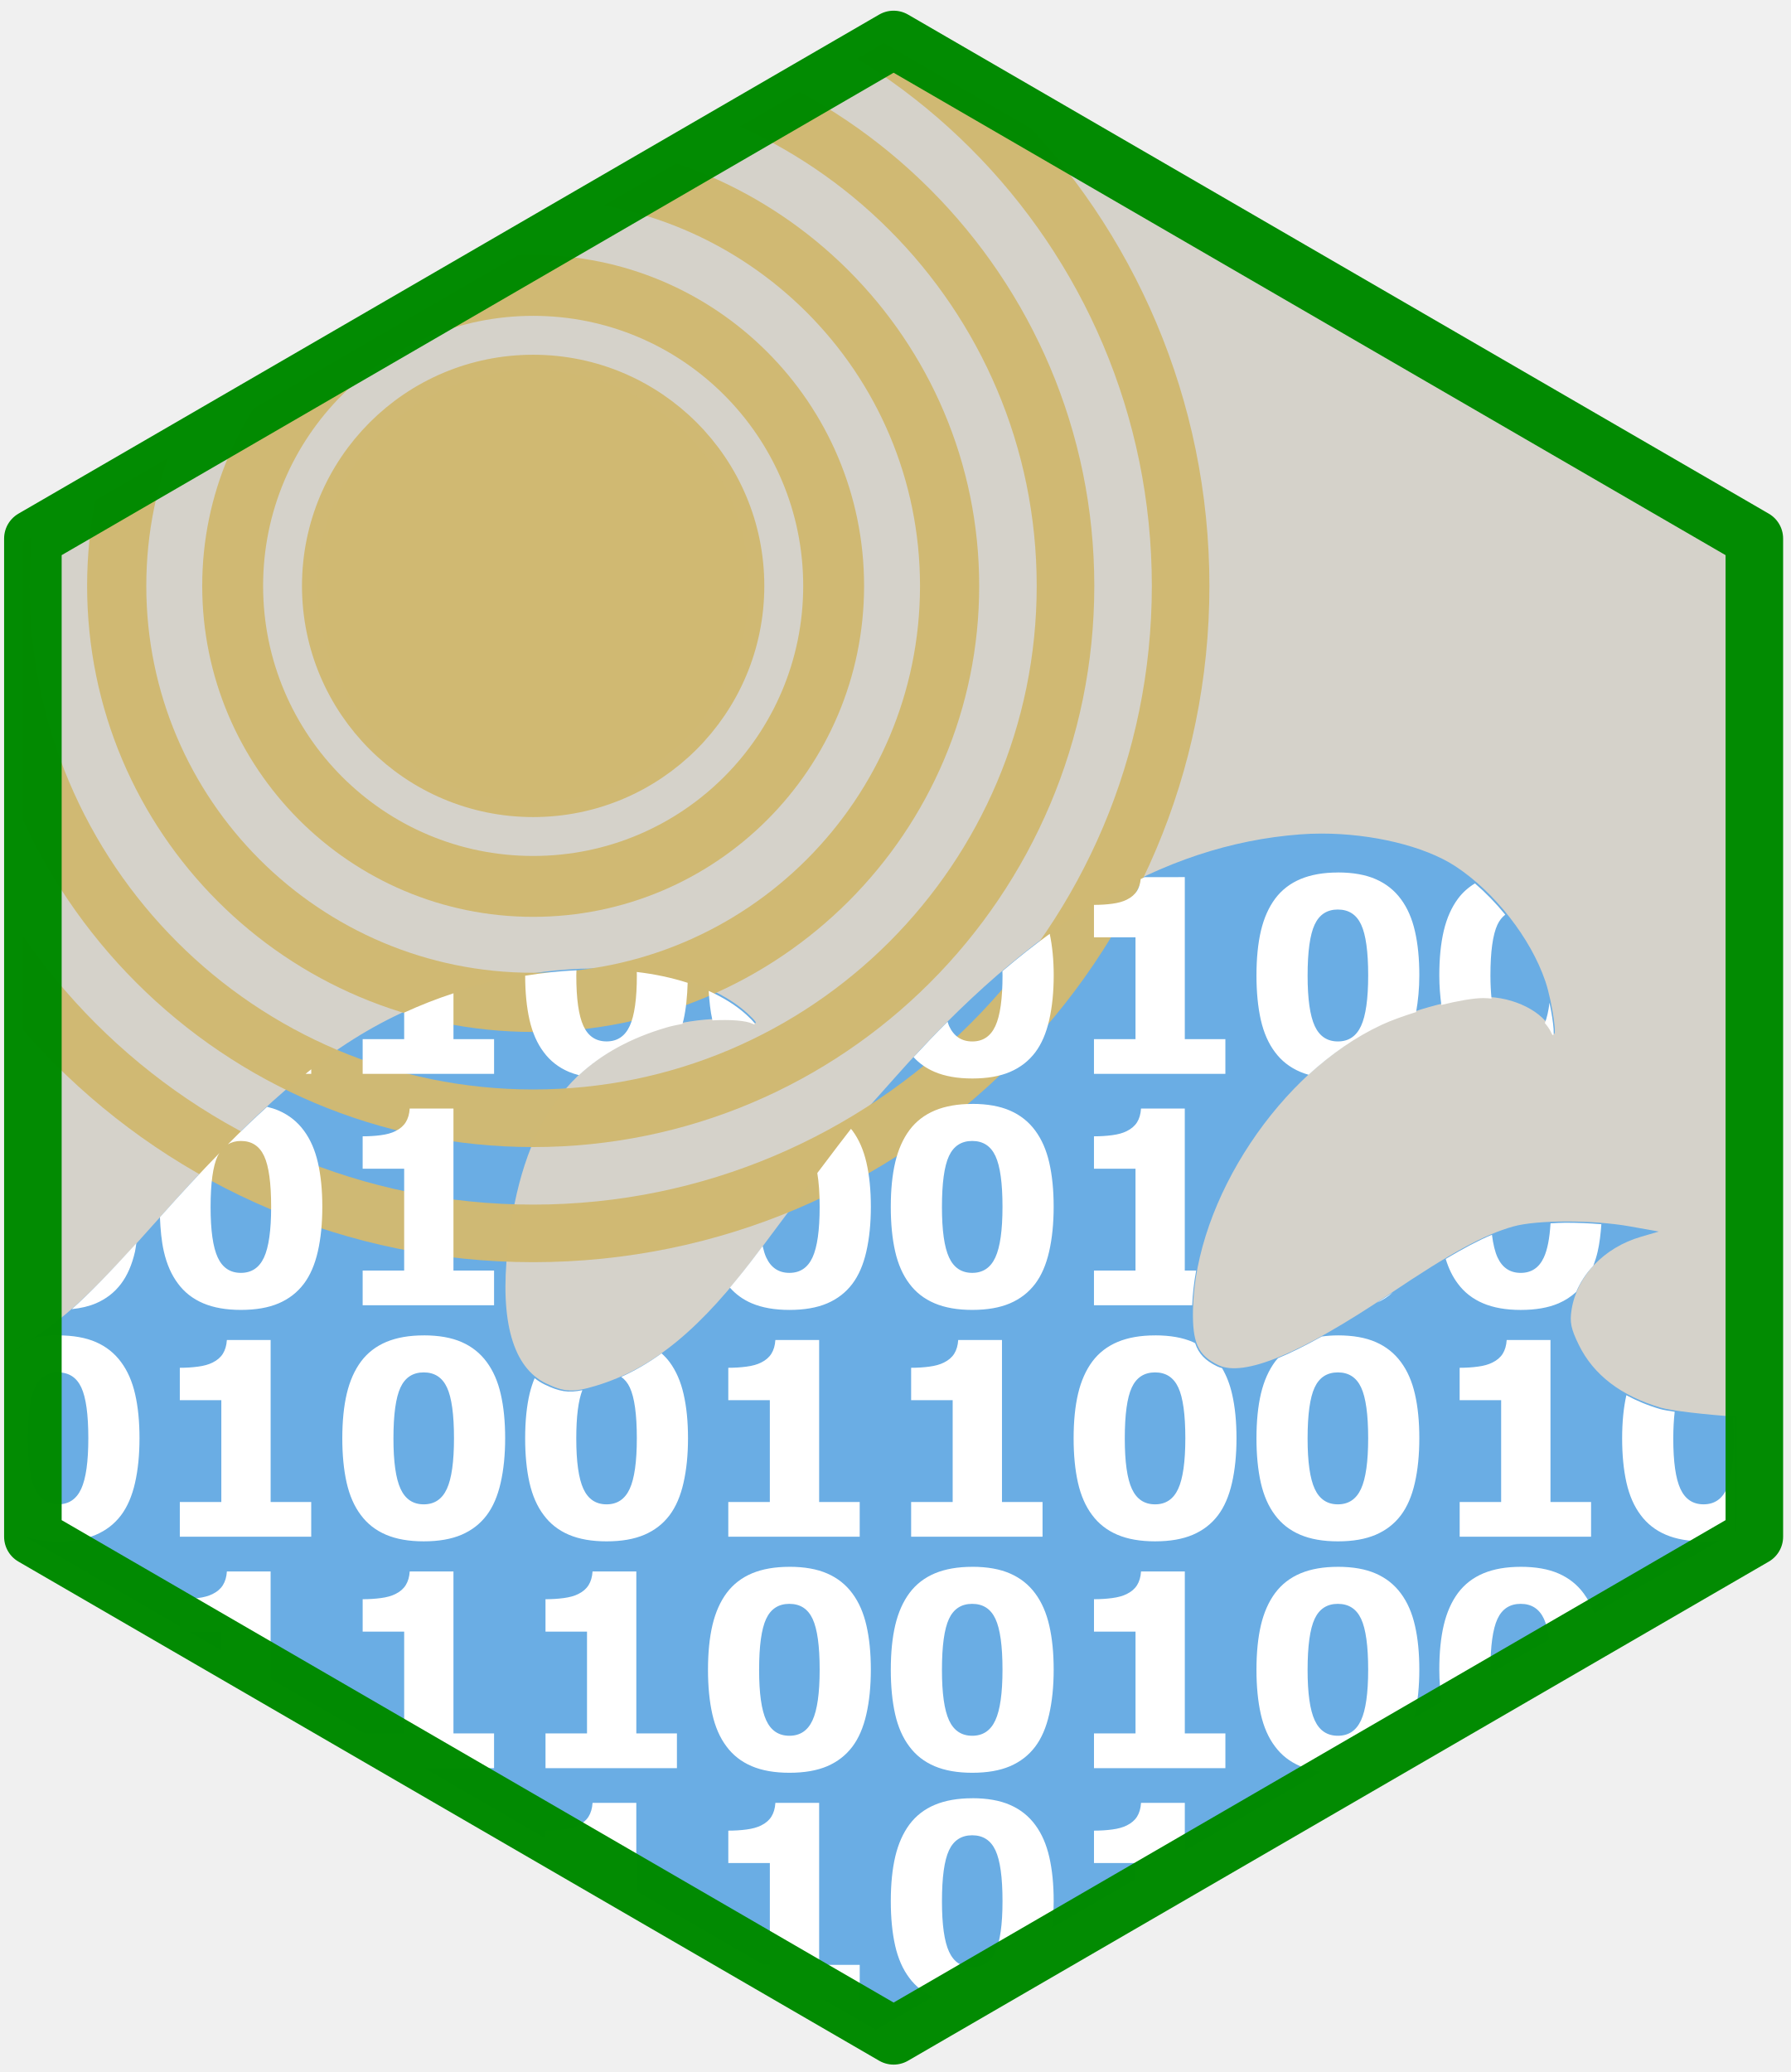
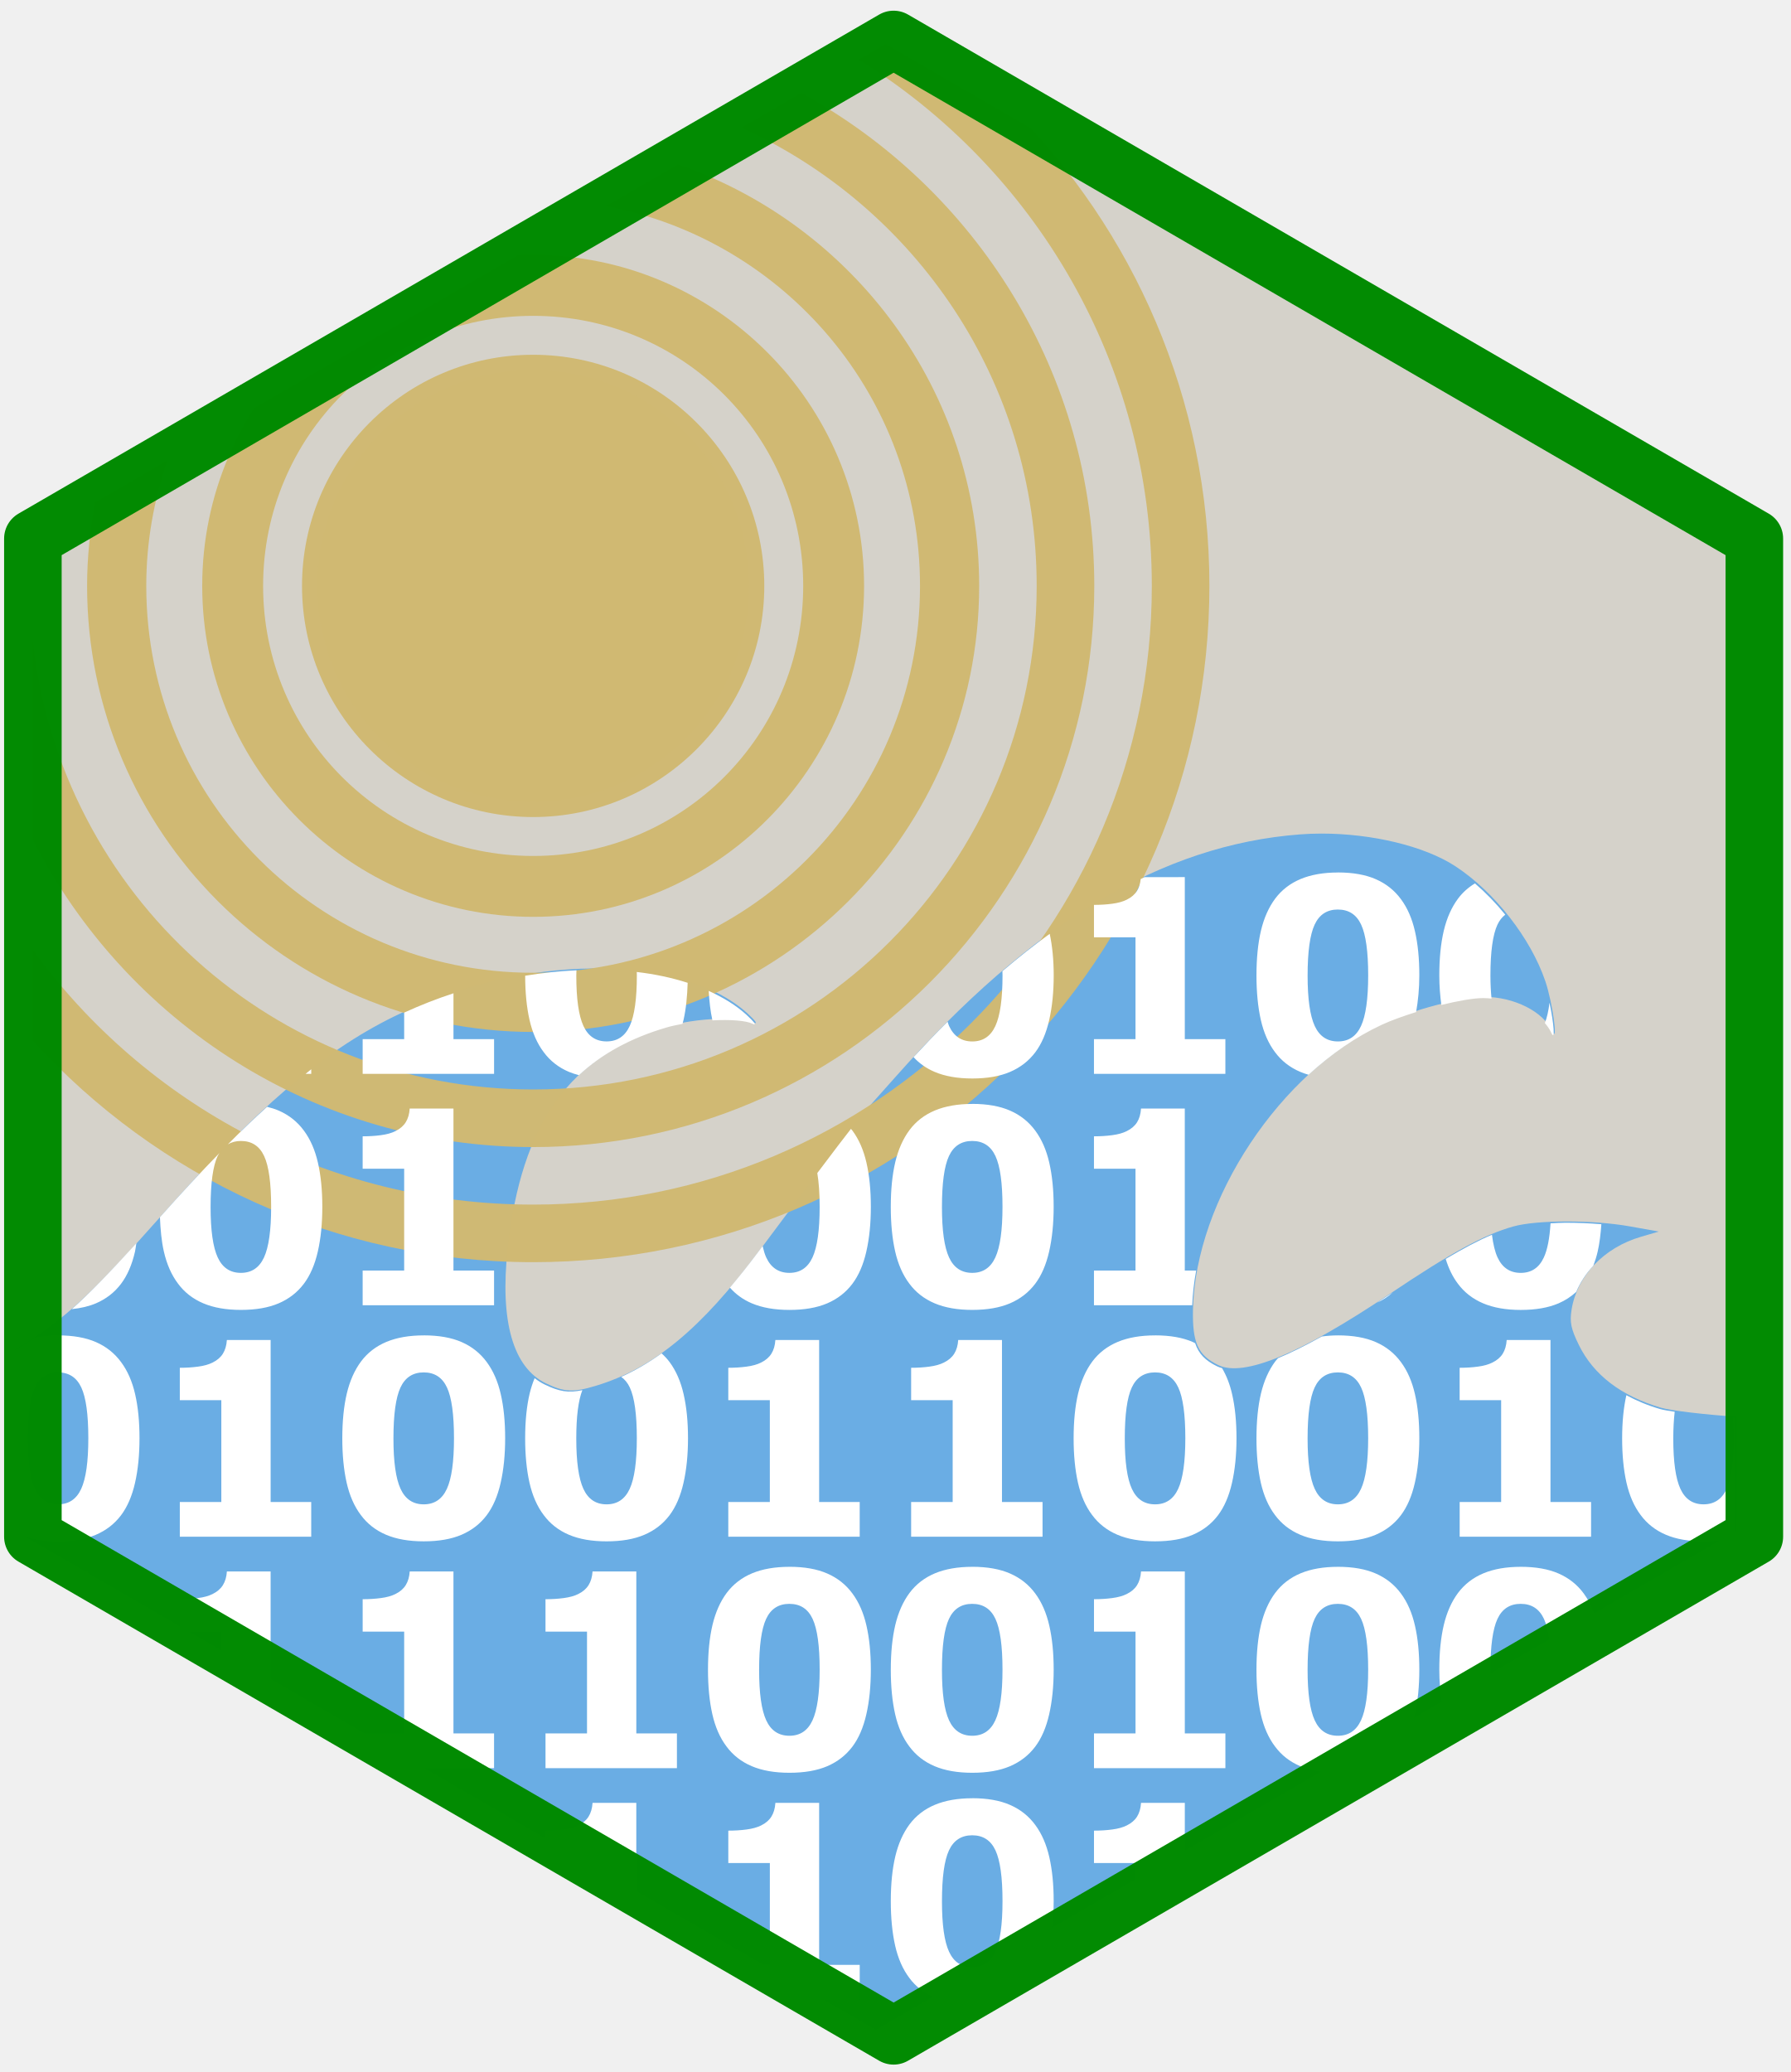
<svg xmlns="http://www.w3.org/2000/svg" viewBox="0 0 124.44 144.00" id="svg2" version="1.1">
  <defs id="defs4">
    <style type="text/css" id="style6">
    line, polyline, path, rect, circle {
      fill: none;
      stroke: #000000;
      stroke-linecap: round;
      stroke-linejoin: round;
      stroke-miterlimit: 10.00;
    }
  </style>
    <mask maskUnits="userSpaceOnUse" id="mask4581">
      <polyline transform="translate(93.114,32.081)" points="2.285 37.429 2.285 106.799 62.105 141.486 121.926 106.799 121.926 37.429 62.105 2.743 2.285 37.429" style="fill:#dedccf;fill-opacity:1;fill-rule:nonzero;stroke:#008a00;stroke-width:4;stroke-linecap:round;stroke-linejoin:round;stroke-miterlimit:10;stroke-opacity:0.99" clip-path="url(#cpMHwxMjQuNDQxfDE0My45OTd8MC4xNDMxMzc=)" id="polyline4583" />
    </mask>
    <clipPath clipPathUnits="userSpaceOnUse" id="clipPath5085">
      <polyline transform="translate(-62.73269,-31.46915)" points="2.285 37.429 2.285 106.799 62.105 141.486 121.926 106.799 121.926 37.429 62.105 2.743 2.285 37.429" style="fill:#d5d2ca;fill-opacity:1;fill-rule:nonzero;stroke:none;stroke-width:4;stroke-linecap:round;stroke-linejoin:round;stroke-miterlimit:10;stroke-opacity:0.99" clip-path="url(#cpMHwxMjQuNDQxfDE0My45OTd8MC4xNDMxMzc=)" id="polyline5087" />
    </clipPath>
  </defs>
  <rect width="100%" height="100%" style="fill:none;stroke:none;stroke-linecap:round;stroke-linejoin:round;stroke-miterlimit:10" id="rect8" x="-0.954" y="-1.361" />
  <rect x="-0.954" y="-1.221" width="124.44" height="143.71" style="fill:none;stroke:none;stroke-width:1.07;stroke-linecap:round;stroke-linejoin:round;stroke-miterlimit:10" clip-path="url(#cpMHwxMjQuNDQxfDE0My44NTd8MC4xNDMxMzc=)" id="rect15" />
  <rect x="-1.094" y="-1.221" width="124.58" height="143.85" style="fill:none;stroke:none;stroke-width:1.07;stroke-linecap:round;stroke-linejoin:round;stroke-miterlimit:10" clip-path="url(#cpMHwxMjQuNDQxfDE0My45OTd8MC4xNDMxMzc=)" id="rect27" />
  <polyline points="2.285 37.429 2.285 106.799 62.105 141.486 121.926 106.799 121.926 37.429 62.105 2.743 2.285 37.429" style="fill:#d5d2ca;fill-opacity:1;fill-rule:nonzero;stroke:none;stroke-width:4;stroke-linecap:round;stroke-linejoin:round;stroke-miterlimit:10;stroke-opacity:0.99" clip-path="url(#cpMHwxMjQuNDQxfDE0My45OTd8MC4xNDMxMzc=)" id="polyline29" transform="translate(-0.954,-1.360969)" />
  <path style="fill:#6aade4;fill-opacity:1;fill-rule:nonzero;stroke:none;stroke-width:4;stroke-linecap:round;stroke-linejoin:round;stroke-miterlimit:10;stroke-opacity:0.99" clip-path="url(#cpMHwxMjQuNDQxfDE0My45OTd8MC4xNDMxMzc=)" d="m 91.834,57.932 c -0.5,6.3e-4 -0.997,0.019 -1.486,0.057 -9.602,0.731 -18.599,6.126 -28.117,16.861 -0.925,1.043 -1.892,2.128 -2.148,2.41 -0.422,0.464 -2.046,2.611 -7.379,9.758 -3.998,5.358 -7.306,8.082 -11.275,9.287 -1.586,0.481 -2.214,0.451 -3.5,-0.172 -2.28,-1.104 -3.193,-4.322 -2.648,-9.34 0.95,-8.759 4.328,-13.465 11.096,-15.463 1.954,-0.577 5.077,-0.715 6.012,-0.266 0.308,0.148 0.109,-0.136 -0.445,-0.639 -4.7,-4.257 -15.74,-4.147 -24.613,0.246 -4.963,2.457 -9.459,6.319 -16.232,13.947 -4.285,4.826 -6.255,6.711 -8.746,8.367 -0.441,0.293 -0.877,0.565 -1.307,0.812 v 12.588 l 59.818,34.688 59.822,-34.688 v -7.924 c -2.109,-0.141 -4.527,-0.418 -5.23,-0.623 -2.784,-0.813 -4.705,-2.28 -5.727,-4.367 -0.55,-1.124 -0.644,-1.581 -0.504,-2.455 0.376,-2.35 2.246,-4.312 4.828,-5.064 l 1.234,-0.361 -2.008,-0.359 c -2.549,-0.457 -6.452,-0.456 -8.094,0.002 -2.028,0.565 -4.284,1.795 -8.594,4.688 -6.231,4.182 -10.164,5.811 -11.936,4.943 -1.402,-0.686 -1.793,-1.554 -1.744,-3.863 0.161,-7.632 6.083,-16.549 13.189,-19.861 2.025,-0.944 5.499,-1.861 7.055,-1.861 2.071,-7.4e-4 4.118,1.032 4.723,2.385 0.432,0.967 0.031,-1.964 -0.473,-3.457 -1.013,-3.001 -3.537,-6.228 -6.268,-8.012 -2.143,-1.399 -5.801,-2.268 -9.303,-2.264 z" id="polyline29-3-1" />
  <g id="g5036" transform="translate(62.05369,31.71919)" style="stroke:#d0b972;stroke-opacity:0.984" clip-path="url(#clipPath5085)">
-     <circle r="15" cy="9" cx="-25" id="path4967" style="opacity:1;fill:#d0b972;fill-opacity:1;fill-rule:nonzero;stroke:#d0b972;stroke-width:2.131;stroke-linecap:round;stroke-linejoin:round;stroke-miterlimit:10;stroke-dasharray:none;stroke-opacity:0.984;paint-order:markers stroke fill" />
-     <ellipse ry="20.884" rx="20.884" cy="9" cx="-25" id="path4969" style="opacity:1;fill:none;fill-opacity:1;fill-rule:nonzero;stroke:#d0b972;stroke-width:4.232;stroke-linecap:round;stroke-linejoin:round;stroke-miterlimit:10;stroke-dasharray:none;stroke-opacity:0.984;paint-order:markers stroke fill" />
-     <circle r="28.943" cy="9" cx="-25" id="path4969-3" style="opacity:1;fill:none;fill-opacity:1;fill-rule:nonzero;stroke:#d0b972;stroke-width:4.113;stroke-linecap:round;stroke-linejoin:round;stroke-miterlimit:10;stroke-dasharray:none;stroke-opacity:0.984;paint-order:markers stroke fill" />
-     <ellipse ry="36.998" rx="36.998" cy="9" cx="-25" id="path4969-3-3" style="opacity:1;fill:none;fill-opacity:1;fill-rule:nonzero;stroke:#d0b972;stroke-width:4.003;stroke-linecap:round;stroke-linejoin:round;stroke-miterlimit:10;stroke-dasharray:none;stroke-opacity:0.984;paint-order:markers stroke fill" />
-     <ellipse ry="44.999" rx="44.999" cy="9" cx="-25" id="path4969-3-3-6" style="opacity:1;fill:none;fill-opacity:1;fill-rule:nonzero;stroke:#d0b972;stroke-width:4.002;stroke-linecap:round;stroke-linejoin:round;stroke-miterlimit:10;stroke-dasharray:none;stroke-opacity:0.984;paint-order:markers stroke fill" />
+     <g id="path4967">
+       <path style="color:#000000;fill:#d0b972;fill-opacity:0.984;stroke:none;stroke-linecap:round;stroke-linejoin:round;stroke-miterlimit:10;stroke-opacity:1;-inkscape-stroke:none;paint-order:markers stroke fill" d="m -25,-7.064 c -8.86,0 -16.064,7.204 -16.064,16.064 0,8.86 7.204,16.064 16.064,16.064 8.86,0 16.064,-7.204 16.064,-16.064 0,-8.86 -7.204,-16.064 -16.064,-16.064 z m 0,2.129 c 7.709,0 13.936,6.227 13.936,13.936 0,7.709 -6.227,13.936 -13.936,13.936 -7.709,0 -13.936,-6.227 -13.936,-13.936 0,-7.709 6.227,-13.936 13.936,-13.936 z" id="path420" />
+       <path style="color:#000000;fill:#d0b972;stroke:none;stroke-width:2.131;stroke-linecap:round;stroke-linejoin:round;stroke-miterlimit:10;stroke-opacity:1;-inkscape-stroke:none;paint-order:markers stroke fill" d="M -10,9 A 15,15 0 0 1 -25,24 15,15 0 0 1 -40,9 15,15 0 0 1 -25,-6 15,15 0 0 1 -10,9 Z" id="path422" />
+     </g>
+     <path style="color:#000000;fill:#d0b972;fill-opacity:0.984;stroke:none;stroke-linecap:round;stroke-linejoin:round;stroke-miterlimit:10;stroke-opacity:1;-inkscape-stroke:none;paint-order:markers stroke fill" d="m -25,-14 c -12.677,0 -23,10.323 -23,23 0,12.677 10.323,23 23,23 12.677,0 23,-10.323 23,-23 0,-12.677 -10.323,-23 -23,-23 z m 0,4.232 c 10.39,0 18.768,8.377 18.768,18.768 0,10.39 -8.377,18.768 -18.768,18.768 -10.39,0 -18.768,-8.377 -18.768,-18.768 0,-10.39 8.377,-18.768 18.768,-18.768 z" id="path4969" />
+     <path id="path657" style="color:#000000;fill:#d0b972;fill-opacity:0.984;stroke:none;stroke-linecap:round;stroke-linejoin:round;stroke-miterlimit:10;stroke-opacity:1;-inkscape-stroke:none;paint-order:markers stroke fill" d="M -14.931 -20.29 L -19.923 -17.395 C -7.488 -15.026 1.886 -4.136 1.886 9 C 1.886 23.873 -10.127 35.886 -25.001 35.886 C -39.875 35.886 -51.888 23.873 -51.888 9 C -51.888 5.946 -51.357 3.024 -50.423 0.291 L -55.437 3.199 C -55.794 5.08 -56.001 7.015 -56.001 9 C -56.001 26.096 -42.097 40 -25.001 40 C -7.905 40 5.999 26.096 5.999 9 C 5.999 -4.569 -2.77 -16.097 -14.931 -20.29 z " />
+     <path id="path4969-3-3" style="color:#000000;fill:#d0b972;fill-opacity:0.984;stroke:none;stroke-linecap:round;stroke-linejoin:round;stroke-miterlimit:10;stroke-opacity:1;-inkscape-stroke:none;paint-order:markers stroke fill" d="M -6.368 -25.254 L -10.526 -22.844 C 1.579 -17.342 9.995 -5.182 9.995 9 C 9.995 28.351 -5.649 43.996 -25.001 43.996 C -43.036 43.996 -57.836 30.404 -59.769 12.89 L -59.769 26.642 C -53.32 39.306 -40.168 48 -25.001 48 C -3.486 48 13.999 30.515 13.999 9 C 13.999 -5.77 5.758 -18.636 -6.368 -25.254 z " />
+     <path id="path4969-3-3-6" style="color:#000000;fill:#d0b972;fill-opacity:0.984;stroke:none;stroke-linecap:round;stroke-linejoin:round;stroke-miterlimit:10;stroke-opacity:1;-inkscape-stroke:none;paint-order:markers stroke fill" d="M 8.192 -24.256 L 0.052 -28.977 L -2.372 -27.573 C 9.859 -19.997 17.997 -6.464 17.997 9 C 17.997 32.771 -1.23 51.998 -25.001 51.998 C -39.304 51.998 -51.954 45.03 -59.769 34.306 L -59.769 40.605 C -51.168 50.059 -38.771 56 -25.001 56 C 0.933 56 21.999 34.933 21.999 9 C 21.999 -3.984 16.72 -15.745 8.192 -24.256 z " />
  </g>
  <path style="fill:#ffffff;fill-opacity:1;fill-rule:nonzero;stroke:none;stroke-width:4;stroke-linecap:round;stroke-linejoin:round;stroke-miterlimit:10;stroke-opacity:0.99" clip-path="url(#cpMHwxMjQuNDQxfDE0My45OTd8MC4xNDMxMzc=)" d="m 92.983,60.637 c -1.005,0 -1.868,0.152 -2.59,0.453 -0.722,0.302 -1.31,0.754 -1.764,1.357 -0.454,0.61 -0.785,1.355 -0.994,2.236 -0.207,0.878 -0.311,1.916 -0.311,3.111 0,1.158 0.1,2.186 0.301,3.082 0.203,0.894 0.531,1.643 0.986,2.244 0.447,0.606 1.032,1.064 1.754,1.371 0.183,0.078 0.376,0.145 0.578,0.203 1.569,-1.438 3.285,-2.633 5.078,-3.469 0.676,-0.315 1.524,-0.613 2.398,-0.889 0.137,-0.778 0.223,-1.615 0.223,-2.553 0,-1.158 -0.1,-2.178 -0.303,-3.061 -0.201,-0.883 -0.525,-1.627 -0.973,-2.23 -0.454,-0.618 -1.037,-1.078 -1.748,-1.389 -0.709,-0.312 -1.59,-0.469 -2.637,-0.469 z m -13.436,0.322 c -0.089,0.042 -0.178,0.09 -0.268,0.133 -0.036,0.319 -0.115,0.596 -0.254,0.818 -0.159,0.254 -0.398,0.46 -0.717,0.617 -0.269,0.135 -0.604,0.228 -1.01,0.281 -0.404,0.055 -0.827,0.08 -1.268,0.08 v 2.252 h 2.887 v 7.078 h -2.887 v 2.412 h 9.133 v -2.412 h -2.82 v -11.26 z m 22.961,0.436 c -0.457,0.276 -0.85,0.625 -1.172,1.053 -0.454,0.61 -0.785,1.355 -0.994,2.236 -0.207,0.878 -0.311,1.916 -0.311,3.111 0,0.743 0.058,1.412 0.141,2.047 1.142,-0.28 2.219,-0.476 2.904,-0.477 0.195,-7e-5 0.39,0.017 0.584,0.035 -0.045,-0.477 -0.076,-0.994 -0.076,-1.596 0,-1.663 0.163,-2.843 0.488,-3.543 0.139,-0.299 0.326,-0.522 0.543,-0.693 -0.646,-0.795 -1.358,-1.528 -2.107,-2.174 z m -9.525,1.816 c 0.753,0 1.292,0.351 1.617,1.051 0.325,0.7 0.488,1.873 0.488,3.523 0,1.633 -0.167,2.806 -0.498,3.521 -0.331,0.716 -0.866,1.072 -1.607,1.072 -0.741,0 -1.278,-0.357 -1.609,-1.072 -0.331,-0.716 -0.496,-1.884 -0.496,-3.502 0,-1.663 0.163,-2.843 0.488,-3.543 0.325,-0.7 0.864,-1.051 1.617,-1.051 z m -20.029,1.688 c -1.094,0.793 -2.189,1.66 -3.287,2.596 0.001,0.101 0.008,0.186 0.008,0.291 0,1.633 -0.167,2.806 -0.498,3.521 -0.331,0.716 -0.864,1.072 -1.605,1.072 -0.742,0 -1.28,-0.357 -1.611,-1.072 -0.04,-0.086 -0.069,-0.2 -0.104,-0.299 -0.785,0.781 -1.574,1.606 -2.365,2.461 0.401,0.435 0.885,0.779 1.461,1.023 0.722,0.307 1.596,0.461 2.619,0.461 1.041,0 1.914,-0.153 2.625,-0.457 0.713,-0.306 1.296,-0.757 1.748,-1.354 0.441,-0.584 0.765,-1.334 0.973,-2.248 0.209,-0.915 0.314,-1.951 0.314,-3.109 0,-1.088 -0.099,-2.042 -0.277,-2.887 z m -32.893,2.535 c -1.165,0.055 -2.357,0.179 -3.562,0.377 9.4e-4,1.151 0.101,2.175 0.301,3.066 0.203,0.894 0.531,1.643 0.986,2.244 0.447,0.606 1.03,1.064 1.752,1.371 0.218,0.093 0.454,0.166 0.699,0.23 1.608,-1.498 3.609,-2.583 6.061,-3.307 0.345,-0.102 0.733,-0.184 1.133,-0.258 0.023,-0.089 0.051,-0.172 0.072,-0.264 0.176,-0.771 0.261,-1.647 0.289,-2.59 -1.089,-0.349 -2.272,-0.605 -3.537,-0.752 8.3e-4,0.081 0.006,0.149 0.006,0.232 0,1.633 -0.165,2.806 -0.496,3.521 -0.331,0.716 -0.866,1.072 -1.607,1.072 -0.742,0 -1.278,-0.357 -1.609,-1.072 -0.331,-0.716 -0.496,-1.884 -0.496,-3.502 0,-0.133 0.008,-0.244 0.01,-0.371 z m 9.193,1.432 c 0.044,0.722 0.117,1.408 0.252,2.012 0.003,0.013 0.007,0.024 0.01,0.037 1.209,-0.066 2.303,9.5e-4 2.793,0.236 0.308,0.148 0.109,-0.136 -0.445,-0.639 -0.725,-0.656 -1.614,-1.197 -2.609,-1.646 z m -17.738,0.166 c -1.162,0.38 -2.307,0.829 -3.426,1.342 v 1.846 h -2.885 v 2.412 h 9.133 v -2.412 h -2.822 z m 76.174,0.656 c -0.07,0.575 -0.179,1.044 -0.322,1.416 0.176,0.206 0.33,0.419 0.432,0.646 0.317,0.709 0.182,-0.683 -0.109,-2.062 z m -86.059,4.625 c -0.129,0.099 -0.263,0.216 -0.393,0.318 h 0.393 z m 45.939,2.408 c -1.005,0 -1.87,0.152 -2.592,0.453 -0.722,0.302 -1.31,0.754 -1.764,1.357 -0.454,0.61 -0.785,1.355 -0.994,2.236 -0.207,0.878 -0.311,1.916 -0.311,3.111 0,1.158 0.1,2.186 0.301,3.082 0.203,0.894 0.531,1.645 0.986,2.246 0.447,0.606 1.032,1.062 1.754,1.369 0.722,0.307 1.596,0.461 2.619,0.461 1.041,0 1.914,-0.153 2.625,-0.457 0.713,-0.306 1.296,-0.757 1.748,-1.354 0.441,-0.584 0.765,-1.334 0.973,-2.248 0.209,-0.915 0.314,-1.951 0.314,-3.109 0,-1.158 -0.102,-2.178 -0.305,-3.061 -0.201,-0.883 -0.526,-1.625 -0.973,-2.229 -0.454,-0.618 -1.037,-1.08 -1.748,-1.391 -0.709,-0.312 -1.588,-0.469 -2.635,-0.469 z m -49.012,0.203 c -0.875,0.798 -1.773,1.648 -2.721,2.605 0.257,-0.151 0.555,-0.234 0.904,-0.234 0.753,0 1.292,0.351 1.617,1.051 0.325,0.7 0.486,1.873 0.486,3.523 0,1.633 -0.165,2.806 -0.496,3.521 -0.331,0.716 -0.866,1.072 -1.607,1.072 -0.741,0 -1.278,-0.356 -1.609,-1.072 -0.331,-0.716 -0.496,-1.884 -0.496,-3.502 0,-1.663 0.163,-2.843 0.488,-3.543 0.039,-0.083 0.09,-0.145 0.135,-0.219 -1.294,1.331 -2.659,2.801 -4.143,4.469 0.034,0.86 0.11,1.665 0.268,2.365 0.203,0.894 0.531,1.645 0.986,2.246 0.447,0.606 1.03,1.062 1.752,1.369 0.722,0.307 1.596,0.461 2.619,0.461 1.041,0 1.916,-0.153 2.627,-0.457 0.713,-0.306 1.294,-0.757 1.746,-1.354 0.441,-0.584 0.767,-1.334 0.975,-2.248 0.209,-0.915 0.312,-1.951 0.312,-3.109 0,-1.158 -0.102,-2.178 -0.305,-3.061 -0.201,-0.883 -0.526,-1.625 -0.973,-2.229 -0.454,-0.618 -1.035,-1.08 -1.746,-1.391 -0.25,-0.11 -0.528,-0.194 -0.82,-0.266 z m 9.916,0.119 c -0.024,0.381 -0.118,0.699 -0.277,0.953 -0.159,0.254 -0.396,0.458 -0.715,0.615 -0.269,0.135 -0.604,0.228 -1.01,0.281 -0.404,0.055 -0.827,0.08 -1.268,0.08 v 2.252 h 2.885 v 7.078 h -2.885 v 2.412 h 9.133 v -2.412 h -2.822 v -11.26 z m 50.826,0 c -0.024,0.381 -0.116,0.699 -0.275,0.953 -0.159,0.254 -0.398,0.458 -0.717,0.615 -0.269,0.135 -0.604,0.228 -1.01,0.281 -0.404,0.055 -0.827,0.08 -1.268,0.08 v 2.252 h 2.887 v 7.078 h -2.887 v 2.412 h 6.826 c 0.036,-0.795 0.125,-1.6 0.277,-2.412 h -0.791 v -11.26 z m -20.16,1.412 c -0.436,0.556 -1.215,1.577 -2.338,3.07 0.106,0.632 0.164,1.401 0.164,2.344 0,1.633 -0.167,2.806 -0.498,3.521 -0.331,0.716 -0.864,1.072 -1.605,1.072 -0.742,0 -1.28,-0.356 -1.611,-1.072 -0.101,-0.217 -0.18,-0.49 -0.25,-0.791 -0.173,0.232 -0.195,0.26 -0.377,0.504 -0.65,0.871 -1.277,1.648 -1.896,2.385 0.411,0.465 0.913,0.831 1.516,1.088 0.722,0.307 1.596,0.461 2.619,0.461 1.041,0 1.916,-0.153 2.627,-0.457 0.713,-0.306 1.294,-0.757 1.746,-1.354 0.441,-0.584 0.765,-1.334 0.973,-2.248 0.209,-0.915 0.314,-1.951 0.314,-3.109 0,-1.158 -0.102,-2.178 -0.305,-3.061 -0.201,-0.883 -0.526,-1.625 -0.973,-2.229 -0.033,-0.044 -0.071,-0.082 -0.105,-0.125 z m 8.43,0.84 c 0.753,0 1.29,0.351 1.615,1.051 0.325,0.7 0.488,1.873 0.488,3.523 0,1.633 -0.167,2.806 -0.498,3.521 -0.331,0.716 -0.864,1.072 -1.605,1.072 -0.742,0 -1.28,-0.356 -1.611,-1.072 -0.331,-0.716 -0.494,-1.884 -0.494,-3.502 0,-1.663 0.161,-2.843 0.486,-3.543 0.325,-0.7 0.866,-1.051 1.619,-1.051 z m 41.242,5.682 c -0.374,1e-4 -0.698,0.029 -1.051,0.043 -0.063,1.046 -0.217,1.836 -0.465,2.371 -0.331,0.716 -0.866,1.072 -1.607,1.072 -0.742,0 -1.278,-0.357 -1.609,-1.072 -0.18,-0.388 -0.307,-0.922 -0.389,-1.576 -0.905,0.371 -1.975,0.944 -3.215,1.678 0.202,0.663 0.48,1.237 0.842,1.715 0.447,0.606 1.032,1.062 1.754,1.369 0.722,0.307 1.594,0.461 2.617,0.461 1.041,0 1.916,-0.153 2.627,-0.457 0.468,-0.201 0.873,-0.469 1.229,-0.795 0.284,-0.662 0.676,-1.278 1.188,-1.814 0.117,-0.308 0.223,-0.634 0.305,-0.992 0.132,-0.579 0.207,-1.223 0.256,-1.898 -0.813,-0.068 -1.661,-0.104 -2.48,-0.104 z M 9.475,86.405 c -1.818,1.998 -3.261,3.497 -4.486,4.578 0.631,-0.067 1.193,-0.197 1.674,-0.402 0.713,-0.306 1.294,-0.757 1.746,-1.354 0.441,-0.584 0.767,-1.334 0.975,-2.248 0.041,-0.18 0.059,-0.385 0.092,-0.574 z m 87.324,3.416 c -0.105,0.07 -0.179,0.115 -0.287,0.188 -0.281,0.189 -0.533,0.345 -0.805,0.523 0.409,-0.187 0.772,-0.425 1.092,-0.711 z m -92.764,2.986 c -0.589,0 -1.122,0.059 -1.613,0.162 -0.051,0.034 -0.099,0.07 -0.15,0.104 -0.441,0.293 -0.877,0.565 -1.307,0.812 V 106.434 c 0.145,0.082 0.294,0.161 0.453,0.229 0.722,0.307 1.594,0.459 2.617,0.459 1.041,0 1.916,-0.153 2.627,-0.457 0.713,-0.306 1.294,-0.755 1.746,-1.352 0.441,-0.584 0.767,-1.336 0.975,-2.25 0.209,-0.915 0.312,-1.949 0.312,-3.107 0,-1.158 -0.1,-2.179 -0.303,-3.062 -0.201,-0.883 -0.527,-1.625 -0.975,-2.229 -0.454,-0.618 -1.035,-1.08 -1.746,-1.391 -0.709,-0.312 -1.59,-0.467 -2.637,-0.467 z m 25.414,0 c -1.005,0 -1.87,0.15 -2.592,0.451 -0.722,0.302 -1.308,0.754 -1.762,1.357 -0.454,0.61 -0.785,1.357 -0.994,2.238 -0.207,0.878 -0.311,1.914 -0.311,3.109 0,1.158 0.1,2.186 0.301,3.082 0.203,0.894 0.531,1.645 0.986,2.246 0.447,0.606 1.03,1.064 1.752,1.371 0.722,0.307 1.596,0.459 2.619,0.459 1.041,0 1.916,-0.153 2.627,-0.457 0.713,-0.306 1.294,-0.755 1.746,-1.352 0.441,-0.584 0.765,-1.336 0.973,-2.25 0.209,-0.915 0.314,-1.949 0.314,-3.107 0,-1.158 -0.102,-2.179 -0.305,-3.062 -0.201,-0.883 -0.526,-1.625 -0.973,-2.229 -0.454,-0.618 -1.035,-1.08 -1.746,-1.391 -0.709,-0.312 -1.59,-0.467 -2.637,-0.467 z m 50.828,0 c -1.005,0 -1.87,0.15 -2.592,0.451 -0.722,0.302 -1.31,0.754 -1.764,1.357 -0.454,0.61 -0.785,1.357 -0.994,2.238 -0.207,0.878 -0.311,1.914 -0.311,3.109 0,1.158 0.1,2.186 0.301,3.082 0.203,0.894 0.531,1.645 0.986,2.246 0.447,0.606 1.032,1.064 1.754,1.371 0.722,0.307 1.596,0.459 2.619,0.459 1.041,0 1.914,-0.153 2.625,-0.457 0.713,-0.306 1.296,-0.755 1.748,-1.352 0.441,-0.584 0.765,-1.336 0.973,-2.25 0.209,-0.915 0.314,-1.949 0.314,-3.107 0,-1.158 -0.102,-2.179 -0.305,-3.062 -0.157,-0.689 -0.392,-1.29 -0.699,-1.809 -0.128,-0.035 -0.247,-0.079 -0.357,-0.133 -0.801,-0.392 -1.264,-0.854 -1.512,-1.6 -0.052,-0.025 -0.099,-0.055 -0.152,-0.078 -0.709,-0.312 -1.588,-0.467 -2.635,-0.467 z m 12.705,0 c -0.398,0 -0.766,0.031 -1.119,0.078 -1.124,0.626 -2.147,1.139 -3.041,1.506 -0.065,0.075 -0.133,0.145 -0.193,0.225 -0.454,0.61 -0.785,1.357 -0.994,2.238 -0.207,0.878 -0.311,1.914 -0.311,3.109 0,1.158 0.1,2.186 0.301,3.082 0.203,0.894 0.531,1.645 0.986,2.246 0.447,0.606 1.032,1.064 1.754,1.371 0.722,0.307 1.594,0.459 2.617,0.459 1.041,0 1.916,-0.153 2.627,-0.457 0.713,-0.306 1.296,-0.755 1.748,-1.352 0.441,-0.584 0.765,-1.336 0.973,-2.25 0.209,-0.915 0.312,-1.949 0.312,-3.107 0,-1.158 -0.1,-2.179 -0.303,-3.062 -0.201,-0.883 -0.525,-1.625 -0.973,-2.229 -0.454,-0.618 -1.037,-1.08 -1.748,-1.391 -0.709,-0.312 -1.59,-0.467 -2.637,-0.467 z m -77.215,0.32 c -0.024,0.381 -0.118,0.699 -0.277,0.953 -0.159,0.254 -0.396,0.458 -0.715,0.615 -0.269,0.135 -0.604,0.23 -1.01,0.283 -0.404,0.055 -0.827,0.08 -1.268,0.08 v 2.252 h 2.885 v 7.076 h -2.885 v 2.412 h 9.133 v -2.412 H 18.809 V 93.127 Z m 38.121,0 c -0.024,0.381 -0.118,0.699 -0.277,0.953 -0.159,0.254 -0.396,0.458 -0.715,0.615 -0.269,0.135 -0.606,0.23 -1.012,0.283 -0.404,0.055 -0.827,0.08 -1.268,0.08 v 2.252 h 2.887 v 7.076 h -2.887 v 2.412 h 9.133 v -2.412 H 56.93 V 93.127 Z m 12.707,0 c -0.024,0.381 -0.118,0.699 -0.277,0.953 -0.159,0.254 -0.398,0.458 -0.717,0.615 -0.269,0.135 -0.604,0.23 -1.01,0.283 -0.404,0.055 -0.827,0.08 -1.268,0.08 v 2.252 h 2.887 v 7.076 h -2.887 v 2.412 h 9.133 v -2.412 H 69.637 V 93.127 Z m 38.119,0 c -0.024,0.381 -0.116,0.699 -0.275,0.953 -0.159,0.254 -0.398,0.458 -0.717,0.615 -0.269,0.135 -0.604,0.23 -1.01,0.283 -0.404,0.055 -0.827,0.08 -1.268,0.08 v 2.252 h 2.885 v 7.076 H 101.446 v 2.412 h 9.133 v -2.412 H 107.758 V 93.127 Z m -58.734,0.928 c -0.92,0.663 -1.849,1.204 -2.805,1.635 0.243,0.174 0.447,0.415 0.598,0.74 0.325,0.7 0.486,1.875 0.486,3.525 0,1.633 -0.165,2.804 -0.496,3.52 -0.331,0.716 -0.866,1.074 -1.607,1.074 -0.742,0 -1.278,-0.358 -1.609,-1.074 -0.331,-0.716 -0.496,-1.884 -0.496,-3.502 0,-1.539 0.144,-2.645 0.422,-3.359 -0.987,0.206 -1.61,0.096 -2.623,-0.395 -0.248,-0.12 -0.478,-0.27 -0.693,-0.439 -0.138,0.334 -0.256,0.689 -0.348,1.074 -0.207,0.878 -0.311,1.914 -0.311,3.109 0,1.158 0.1,2.186 0.301,3.082 0.203,0.894 0.531,1.645 0.986,2.246 0.447,0.606 1.03,1.064 1.752,1.371 0.722,0.307 1.596,0.459 2.619,0.459 1.041,0 1.916,-0.153 2.627,-0.457 0.713,-0.306 1.294,-0.755 1.746,-1.352 0.441,-0.584 0.765,-1.336 0.973,-2.25 0.209,-0.915 0.314,-1.949 0.314,-3.107 0,-1.158 -0.102,-2.179 -0.305,-3.062 -0.201,-0.883 -0.526,-1.625 -0.973,-2.229 -0.166,-0.227 -0.357,-0.424 -0.559,-0.609 z m -41.945,1.324 c 0.753,0 1.292,0.351 1.617,1.051 0.325,0.7 0.486,1.875 0.486,3.525 0,1.633 -0.165,2.804 -0.496,3.52 -0.331,0.716 -0.866,1.074 -1.607,1.074 -0.742,0 -1.278,-0.358 -1.609,-1.074 -0.331,-0.716 -0.496,-1.884 -0.496,-3.502 0,-1.663 0.163,-2.843 0.488,-3.543 0.325,-0.7 0.864,-1.051 1.617,-1.051 z m 25.414,0 c 0.753,0 1.292,0.351 1.617,1.051 0.325,0.7 0.486,1.875 0.486,3.525 0,1.633 -0.165,2.804 -0.496,3.52 -0.331,0.716 -0.866,1.074 -1.607,1.074 -0.741,0 -1.278,-0.358 -1.609,-1.074 -0.331,-0.716 -0.496,-1.884 -0.496,-3.502 0,-1.663 0.163,-2.843 0.488,-3.543 0.325,-0.7 0.864,-1.051 1.617,-1.051 z m 50.828,0 c 0.753,0 1.29,0.351 1.615,1.051 0.325,0.7 0.488,1.875 0.488,3.525 0,1.633 -0.167,2.804 -0.498,3.52 -0.331,0.716 -0.864,1.074 -1.605,1.074 -0.742,0 -1.28,-0.358 -1.611,-1.074 -0.331,-0.716 -0.494,-1.884 -0.494,-3.502 0,-1.663 0.161,-2.843 0.486,-3.543 0.325,-0.7 0.866,-1.051 1.619,-1.051 z m 12.705,0 c 0.753,0 1.292,0.351 1.617,1.051 0.325,0.7 0.488,1.875 0.488,3.525 0,1.633 -0.167,2.804 -0.498,3.52 -0.331,0.716 -0.866,1.074 -1.607,1.074 -0.741,0 -1.278,-0.358 -1.609,-1.074 -0.331,-0.716 -0.496,-1.884 -0.496,-3.502 0,-1.663 0.163,-2.843 0.488,-3.543 0.325,-0.7 0.864,-1.051 1.617,-1.051 z m 20.049,1.586 c -0.192,0.856 -0.293,1.849 -0.293,2.998 0,1.158 0.1,2.186 0.301,3.082 0.203,0.894 0.531,1.645 0.986,2.246 0.447,0.606 1.03,1.064 1.752,1.371 0.722,0.307 1.596,0.459 2.619,0.459 0.447,0 0.858,-0.034 1.244,-0.09 l 0.965,-0.559 v -7.924 c -0.054,-0.004 -0.106,-0.012 -0.16,-0.016 0.033,0.431 0.055,0.894 0.055,1.422 0,1.633 -0.165,2.804 -0.496,3.52 -0.331,0.716 -0.866,1.074 -1.607,1.074 -0.742,0 -1.278,-0.358 -1.609,-1.074 -0.331,-0.716 -0.496,-1.884 -0.496,-3.502 0,-0.714 0.038,-1.321 0.098,-1.857 -0.44,-0.066 -0.811,-0.13 -1.014,-0.189 -0.869,-0.254 -1.644,-0.581 -2.344,-0.961 z M 54.864,108.891 c -1.005,0 -1.87,0.15 -2.592,0.451 -0.722,0.302 -1.31,0.756 -1.764,1.359 -0.454,0.61 -0.783,1.355 -0.992,2.236 -0.207,0.878 -0.311,1.916 -0.311,3.111 0,1.158 0.1,2.186 0.301,3.082 0.203,0.894 0.529,1.643 0.984,2.244 0.447,0.606 1.032,1.064 1.754,1.371 0.722,0.307 1.596,0.459 2.619,0.459 1.041,0 1.916,-0.151 2.627,-0.455 0.713,-0.306 1.294,-0.757 1.746,-1.354 0.441,-0.584 0.765,-1.334 0.973,-2.248 0.209,-0.915 0.314,-1.951 0.314,-3.109 0,-1.158 -0.102,-2.178 -0.305,-3.061 -0.201,-0.883 -0.526,-1.627 -0.973,-2.23 -0.454,-0.618 -1.035,-1.078 -1.746,-1.389 -0.709,-0.312 -1.59,-0.469 -2.637,-0.469 z m 12.707,0 c -1.005,0 -1.87,0.15 -2.592,0.451 -0.722,0.302 -1.31,0.756 -1.764,1.359 -0.454,0.61 -0.785,1.355 -0.994,2.236 -0.207,0.878 -0.311,1.916 -0.311,3.111 0,1.158 0.1,2.186 0.301,3.082 0.203,0.894 0.531,1.643 0.986,2.244 0.447,0.606 1.032,1.064 1.754,1.371 0.722,0.307 1.596,0.459 2.619,0.459 1.041,0 1.914,-0.151 2.625,-0.455 0.713,-0.306 1.296,-0.757 1.748,-1.354 0.441,-0.584 0.765,-1.334 0.973,-2.248 0.209,-0.915 0.314,-1.951 0.314,-3.109 0,-1.158 -0.102,-2.178 -0.305,-3.061 -0.201,-0.883 -0.526,-1.627 -0.973,-2.23 -0.454,-0.618 -1.037,-1.078 -1.748,-1.389 -0.709,-0.312 -1.588,-0.469 -2.635,-0.469 z m 25.412,0 c -1.005,0 -1.868,0.15 -2.59,0.451 -0.722,0.302 -1.31,0.756 -1.764,1.359 -0.454,0.61 -0.785,1.355 -0.994,2.236 -0.207,0.878 -0.311,1.916 -0.311,3.111 0,1.158 0.1,2.186 0.301,3.082 0.203,0.894 0.531,1.643 0.986,2.244 0.447,0.606 1.032,1.064 1.754,1.371 0.444,0.189 0.952,0.312 1.51,0.385 l 6.377,-3.697 c 0.025,-0.096 0.056,-0.186 0.078,-0.285 0.209,-0.915 0.312,-1.951 0.312,-3.109 0,-1.158 -0.1,-2.178 -0.303,-3.061 -0.201,-0.883 -0.525,-1.627 -0.973,-2.23 -0.454,-0.618 -1.037,-1.078 -1.748,-1.389 -0.709,-0.312 -1.59,-0.469 -2.637,-0.469 z m 12.707,0 c -1.005,0 -1.868,0.15 -2.59,0.451 -0.722,0.302 -1.31,0.756 -1.764,1.359 -0.454,0.61 -0.785,1.355 -0.994,2.236 -0.207,0.878 -0.311,1.916 -0.311,3.111 0,0.826 0.07,1.561 0.172,2.254 l 3.389,-1.965 c -0.001,-0.097 -0.008,-0.179 -0.008,-0.279 0,-1.663 0.163,-2.845 0.488,-3.545 0.325,-0.7 0.864,-1.049 1.617,-1.049 0.753,0 1.292,0.349 1.617,1.049 0.167,0.359 0.288,0.847 0.369,1.455 l 3.127,-1.812 c -0.189,-0.53 -0.431,-1.004 -0.73,-1.408 -0.454,-0.618 -1.035,-1.078 -1.746,-1.389 -0.709,-0.312 -1.59,-0.469 -2.637,-0.469 z m -100,0.322 0.414,0.24 v -0.24 z m 10.078,0 c -0.024,0.381 -0.118,0.697 -0.277,0.951 -0.159,0.254 -0.396,0.46 -0.715,0.617 -0.269,0.135 -0.604,0.228 -1.01,0.281 -0.404,0.055 -0.827,0.08 -1.268,0.08 v 2.018 l 0.404,0.234 h 2.48 v 1.439 l 3.426,1.986 v -7.607 z m 12.707,0 c -0.024,0.381 -0.118,0.697 -0.277,0.951 -0.159,0.254 -0.396,0.46 -0.715,0.617 -0.269,0.135 -0.604,0.228 -1.01,0.281 -0.404,0.055 -0.827,0.08 -1.268,0.08 v 2.252 h 2.885 v 7.076 h -2.885 v 0.059 l 4.062,2.355 h 5.07 v -2.414 h -2.822 v -11.258 z m 12.707,0 c -0.024,0.381 -0.118,0.697 -0.277,0.951 -0.159,0.254 -0.396,0.46 -0.715,0.617 -0.269,0.135 -0.604,0.228 -1.01,0.281 -0.404,0.055 -0.827,0.08 -1.268,0.08 v 2.252 h 2.885 v 7.076 H 37.913 v 2.414 h 9.133 v -2.414 h -2.822 v -11.258 z m 38.119,0 c -0.024,0.381 -0.116,0.697 -0.275,0.951 -0.159,0.254 -0.398,0.46 -0.717,0.617 -0.269,0.135 -0.604,0.228 -1.01,0.281 -0.404,0.055 -0.827,0.08 -1.268,0.08 v 2.252 h 2.887 v 7.076 h -2.887 v 2.414 h 9.133 v -2.414 h -2.82 v -11.258 z m -24.438,2.252 c 0.753,0 1.29,0.349 1.615,1.049 0.325,0.7 0.488,1.875 0.488,3.525 0,1.633 -0.167,2.806 -0.498,3.521 -0.331,0.716 -0.864,1.072 -1.605,1.072 -0.742,0 -1.28,-0.356 -1.611,-1.072 -0.331,-0.716 -0.494,-1.884 -0.494,-3.502 0,-1.663 0.161,-2.845 0.486,-3.545 0.325,-0.7 0.866,-1.049 1.619,-1.049 z m 12.707,0 c 0.753,0 1.29,0.349 1.615,1.049 0.325,0.7 0.488,1.875 0.488,3.525 0,1.633 -0.167,2.806 -0.498,3.521 -0.331,0.716 -0.864,1.072 -1.605,1.072 -0.742,0 -1.28,-0.356 -1.611,-1.072 -0.331,-0.716 -0.494,-1.884 -0.494,-3.502 0,-1.663 0.161,-2.845 0.486,-3.545 0.325,-0.7 0.866,-1.049 1.619,-1.049 z m 25.412,0 c 0.753,0 1.292,0.349 1.617,1.049 0.325,0.7 0.488,1.875 0.488,3.525 0,1.633 -0.167,2.806 -0.498,3.521 -0.331,0.716 -0.866,1.072 -1.607,1.072 -0.741,0 -1.278,-0.356 -1.609,-1.072 -0.331,-0.716 -0.496,-1.884 -0.496,-3.502 0,-1.663 0.163,-2.845 0.488,-3.545 0.325,-0.7 0.864,-1.049 1.617,-1.049 z M 67.571,124.975 c -1.005,0 -1.87,0.152 -2.592,0.453 -0.722,0.302 -1.31,0.754 -1.764,1.357 -0.454,0.61 -0.785,1.355 -0.994,2.236 -0.207,0.878 -0.311,1.916 -0.311,3.111 0,1.158 0.1,2.186 0.301,3.082 0.203,0.894 0.531,1.645 0.986,2.246 0.43,0.583 0.99,1.022 1.674,1.328 l 8.242,-4.779 c 0.071,-0.592 0.117,-1.213 0.117,-1.887 0,-1.158 -0.102,-2.178 -0.305,-3.061 -0.201,-0.883 -0.526,-1.625 -0.973,-2.229 -0.454,-0.618 -1.037,-1.08 -1.748,-1.391 -0.709,-0.312 -1.588,-0.469 -2.635,-0.469 z m -26.389,0.322 c -0.024,0.381 -0.118,0.699 -0.277,0.953 -0.159,0.254 -0.396,0.458 -0.715,0.615 -0.269,0.135 -0.604,0.228 -1.01,0.281 -0.404,0.055 -0.827,0.08 -1.268,0.08 v 0.672 l 2.727,1.58 h 0.158 v 0.092 l 3.426,1.986 v -6.26 z m 12.707,0 c -0.024,0.381 -0.118,0.699 -0.277,0.953 -0.159,0.254 -0.396,0.458 -0.715,0.615 -0.269,0.135 -0.606,0.228 -1.012,0.281 -0.404,0.055 -0.827,0.08 -1.268,0.08 v 2.252 h 2.887 v 7.078 h -0.66 l 4.16,2.412 h 2.746 v -2.412 H 56.93 V 125.297 Z m 25.412,0 c -0.024,0.381 -0.116,0.699 -0.275,0.953 -0.159,0.254 -0.398,0.458 -0.717,0.615 -0.269,0.135 -0.604,0.228 -1.01,0.281 -0.404,0.055 -0.827,0.08 -1.268,0.08 v 2.252 h 2.887 v 1.166 l 3.426,-1.986 V 125.297 Z M 67.571,127.549 c 0.753,0 1.29,0.351 1.615,1.051 0.325,0.7 0.488,1.873 0.488,3.523 0,1.633 -0.167,2.806 -0.498,3.521 -0.331,0.716 -0.864,1.072 -1.605,1.072 -0.742,0 -1.28,-0.356 -1.611,-1.072 -0.331,-0.716 -0.494,-1.884 -0.494,-3.502 0,-1.663 0.161,-2.843 0.486,-3.543 0.325,-0.7 0.866,-1.051 1.619,-1.051 z" id="polyline29-3" />
-   <polyline transform="translate(0,3.1186739e-5)" points="2.285 37.429 2.285 106.799 62.105 141.486 121.926 106.799 121.926 37.429 62.105 2.743 2.285 37.429" style="fill:none;fill-opacity:1;fill-rule:nonzero;stroke:#008a00;stroke-width:4;stroke-linecap:round;stroke-linejoin:round;stroke-miterlimit:10;stroke-opacity:0.99" clip-path="url(#cpMHwxMjQuNDQxfDE0My45OTd8MC4xNDMxMzc=)" id="polyline29-34" />
+   <polyline transform="translate(0,-3.1185063e-5)" points="2.285 37.429 2.285 106.799 62.105 141.486 121.926 106.799 121.926 37.429 62.105 2.743 2.285 37.429" style="fill:none;fill-opacity:1;fill-rule:nonzero;stroke:#008a00;stroke-width:4;stroke-linecap:round;stroke-linejoin:round;stroke-miterlimit:10;stroke-opacity:0.99" clip-path="url(#cpMHwxMjQuNDQxfDE0My45OTd8MC4xNDMxMzc=)" id="polyline29-34-3" />
</svg>
